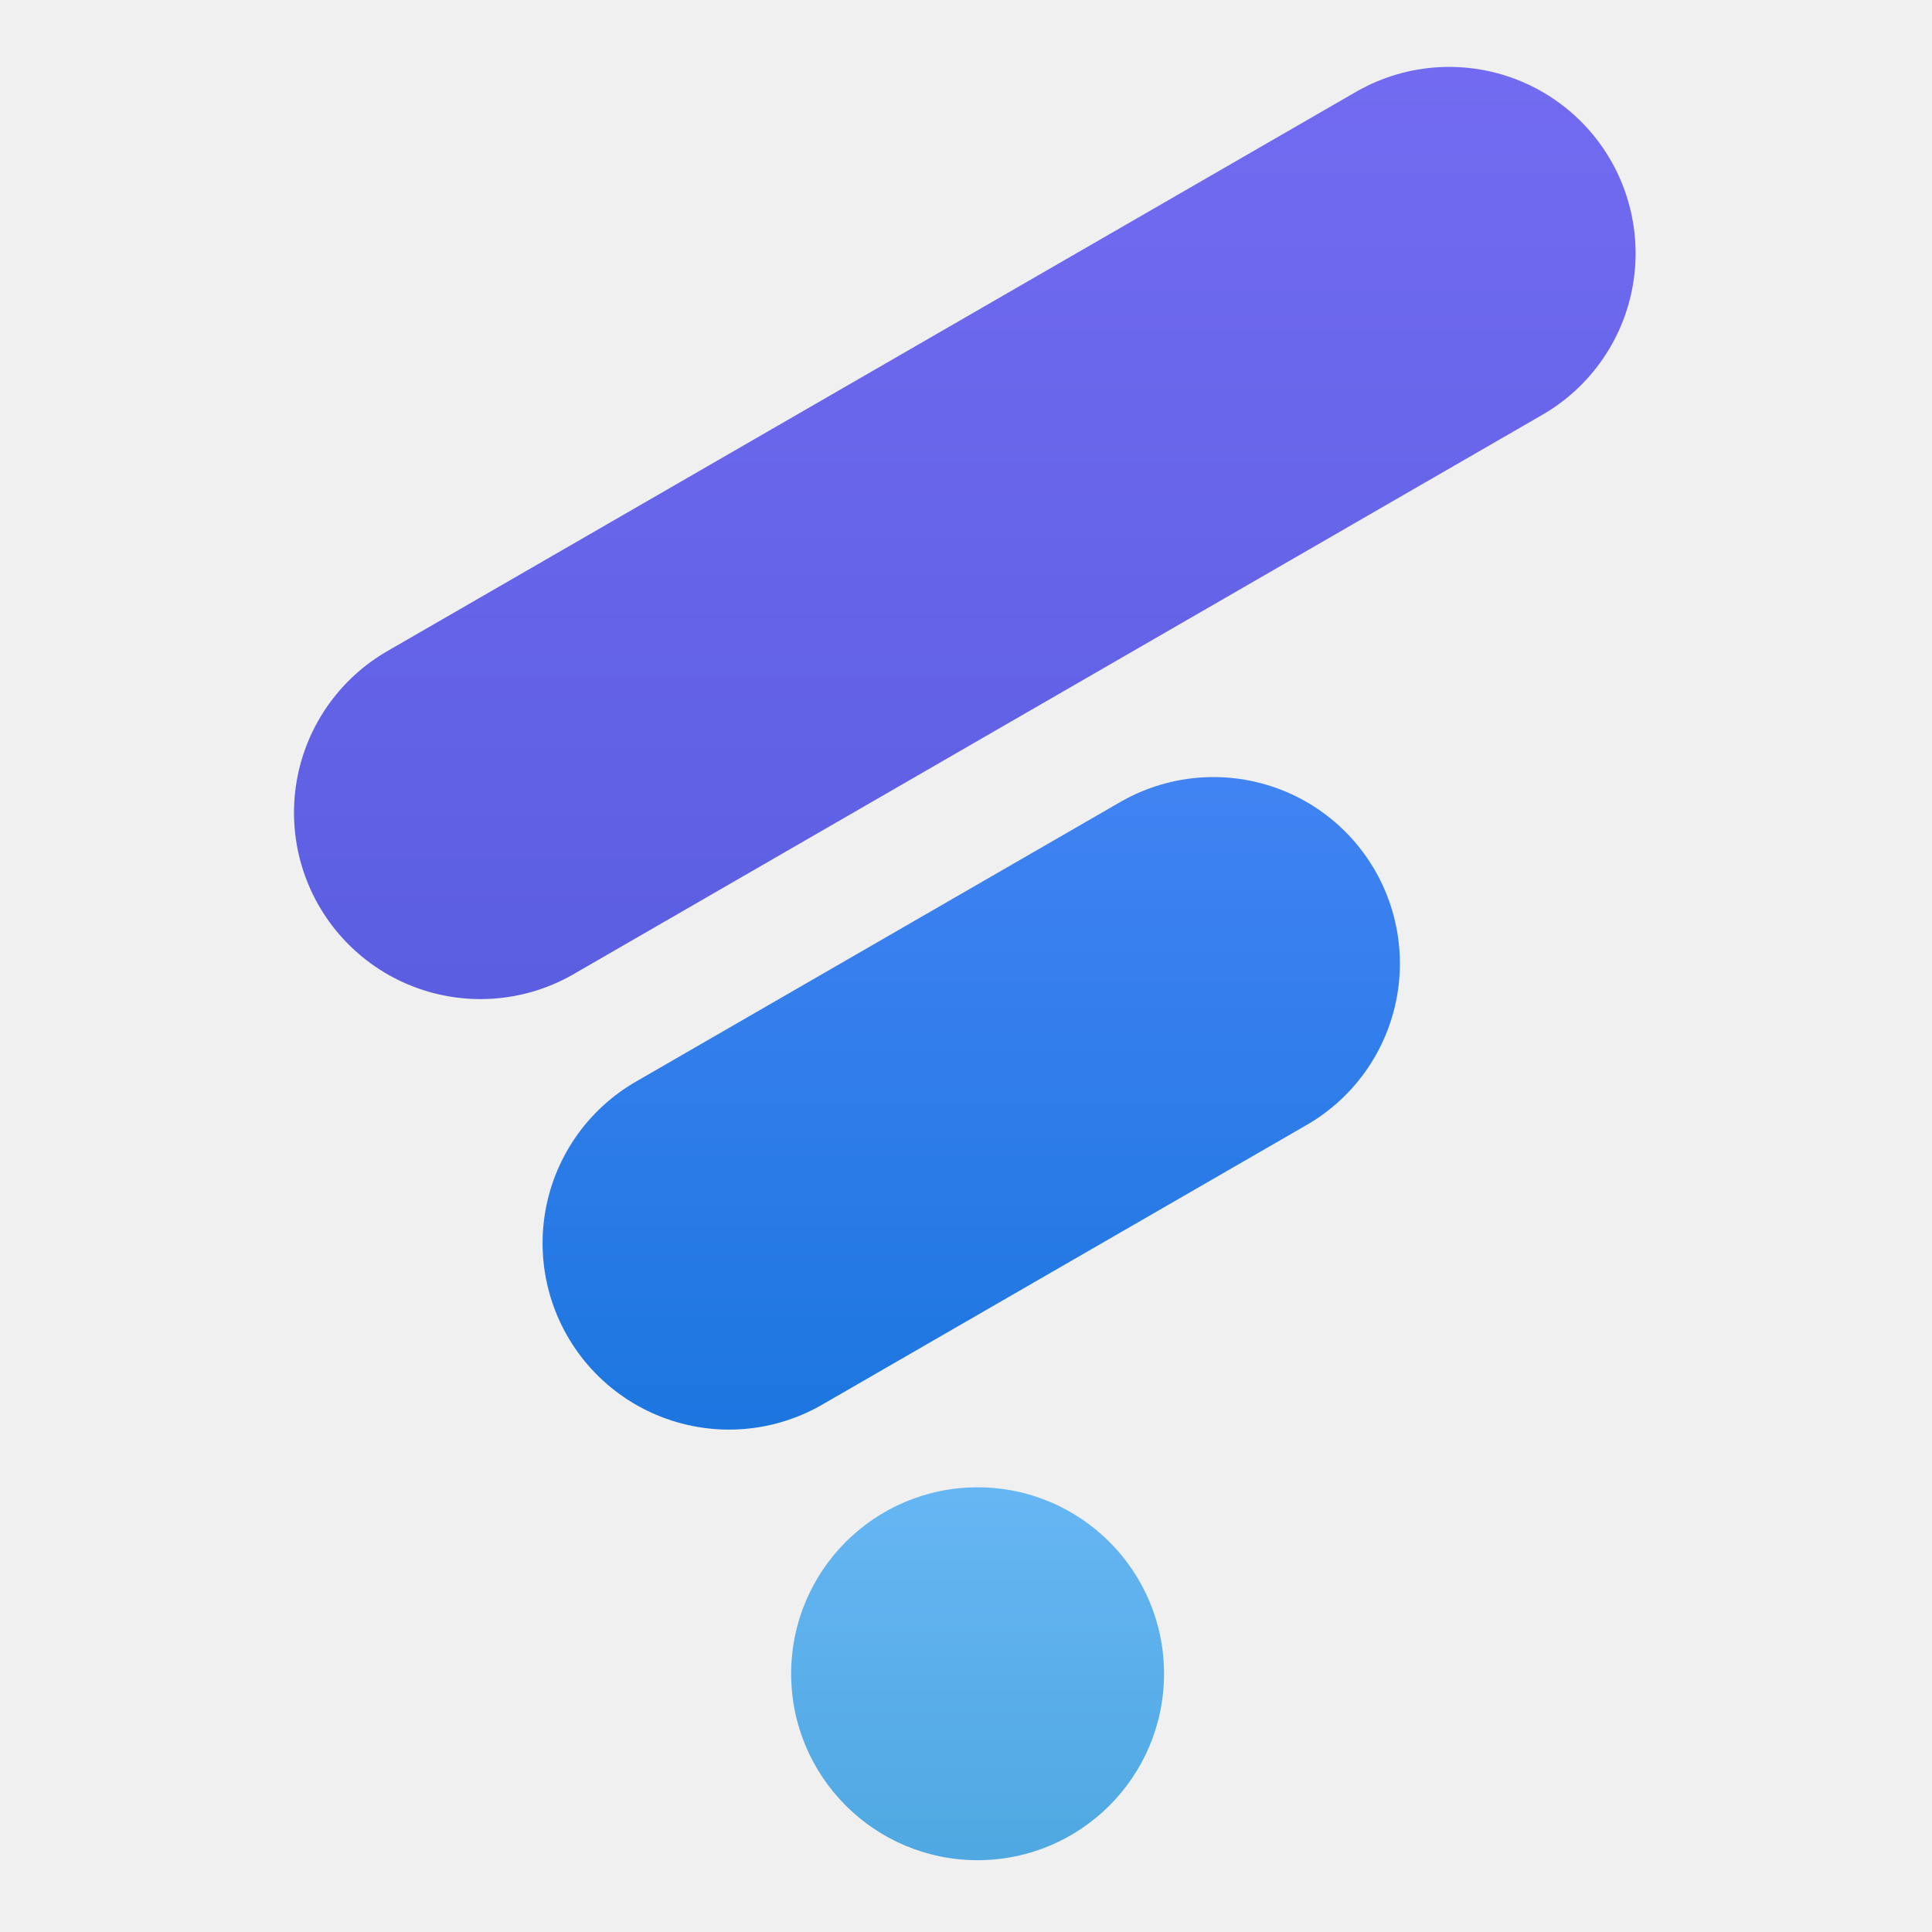
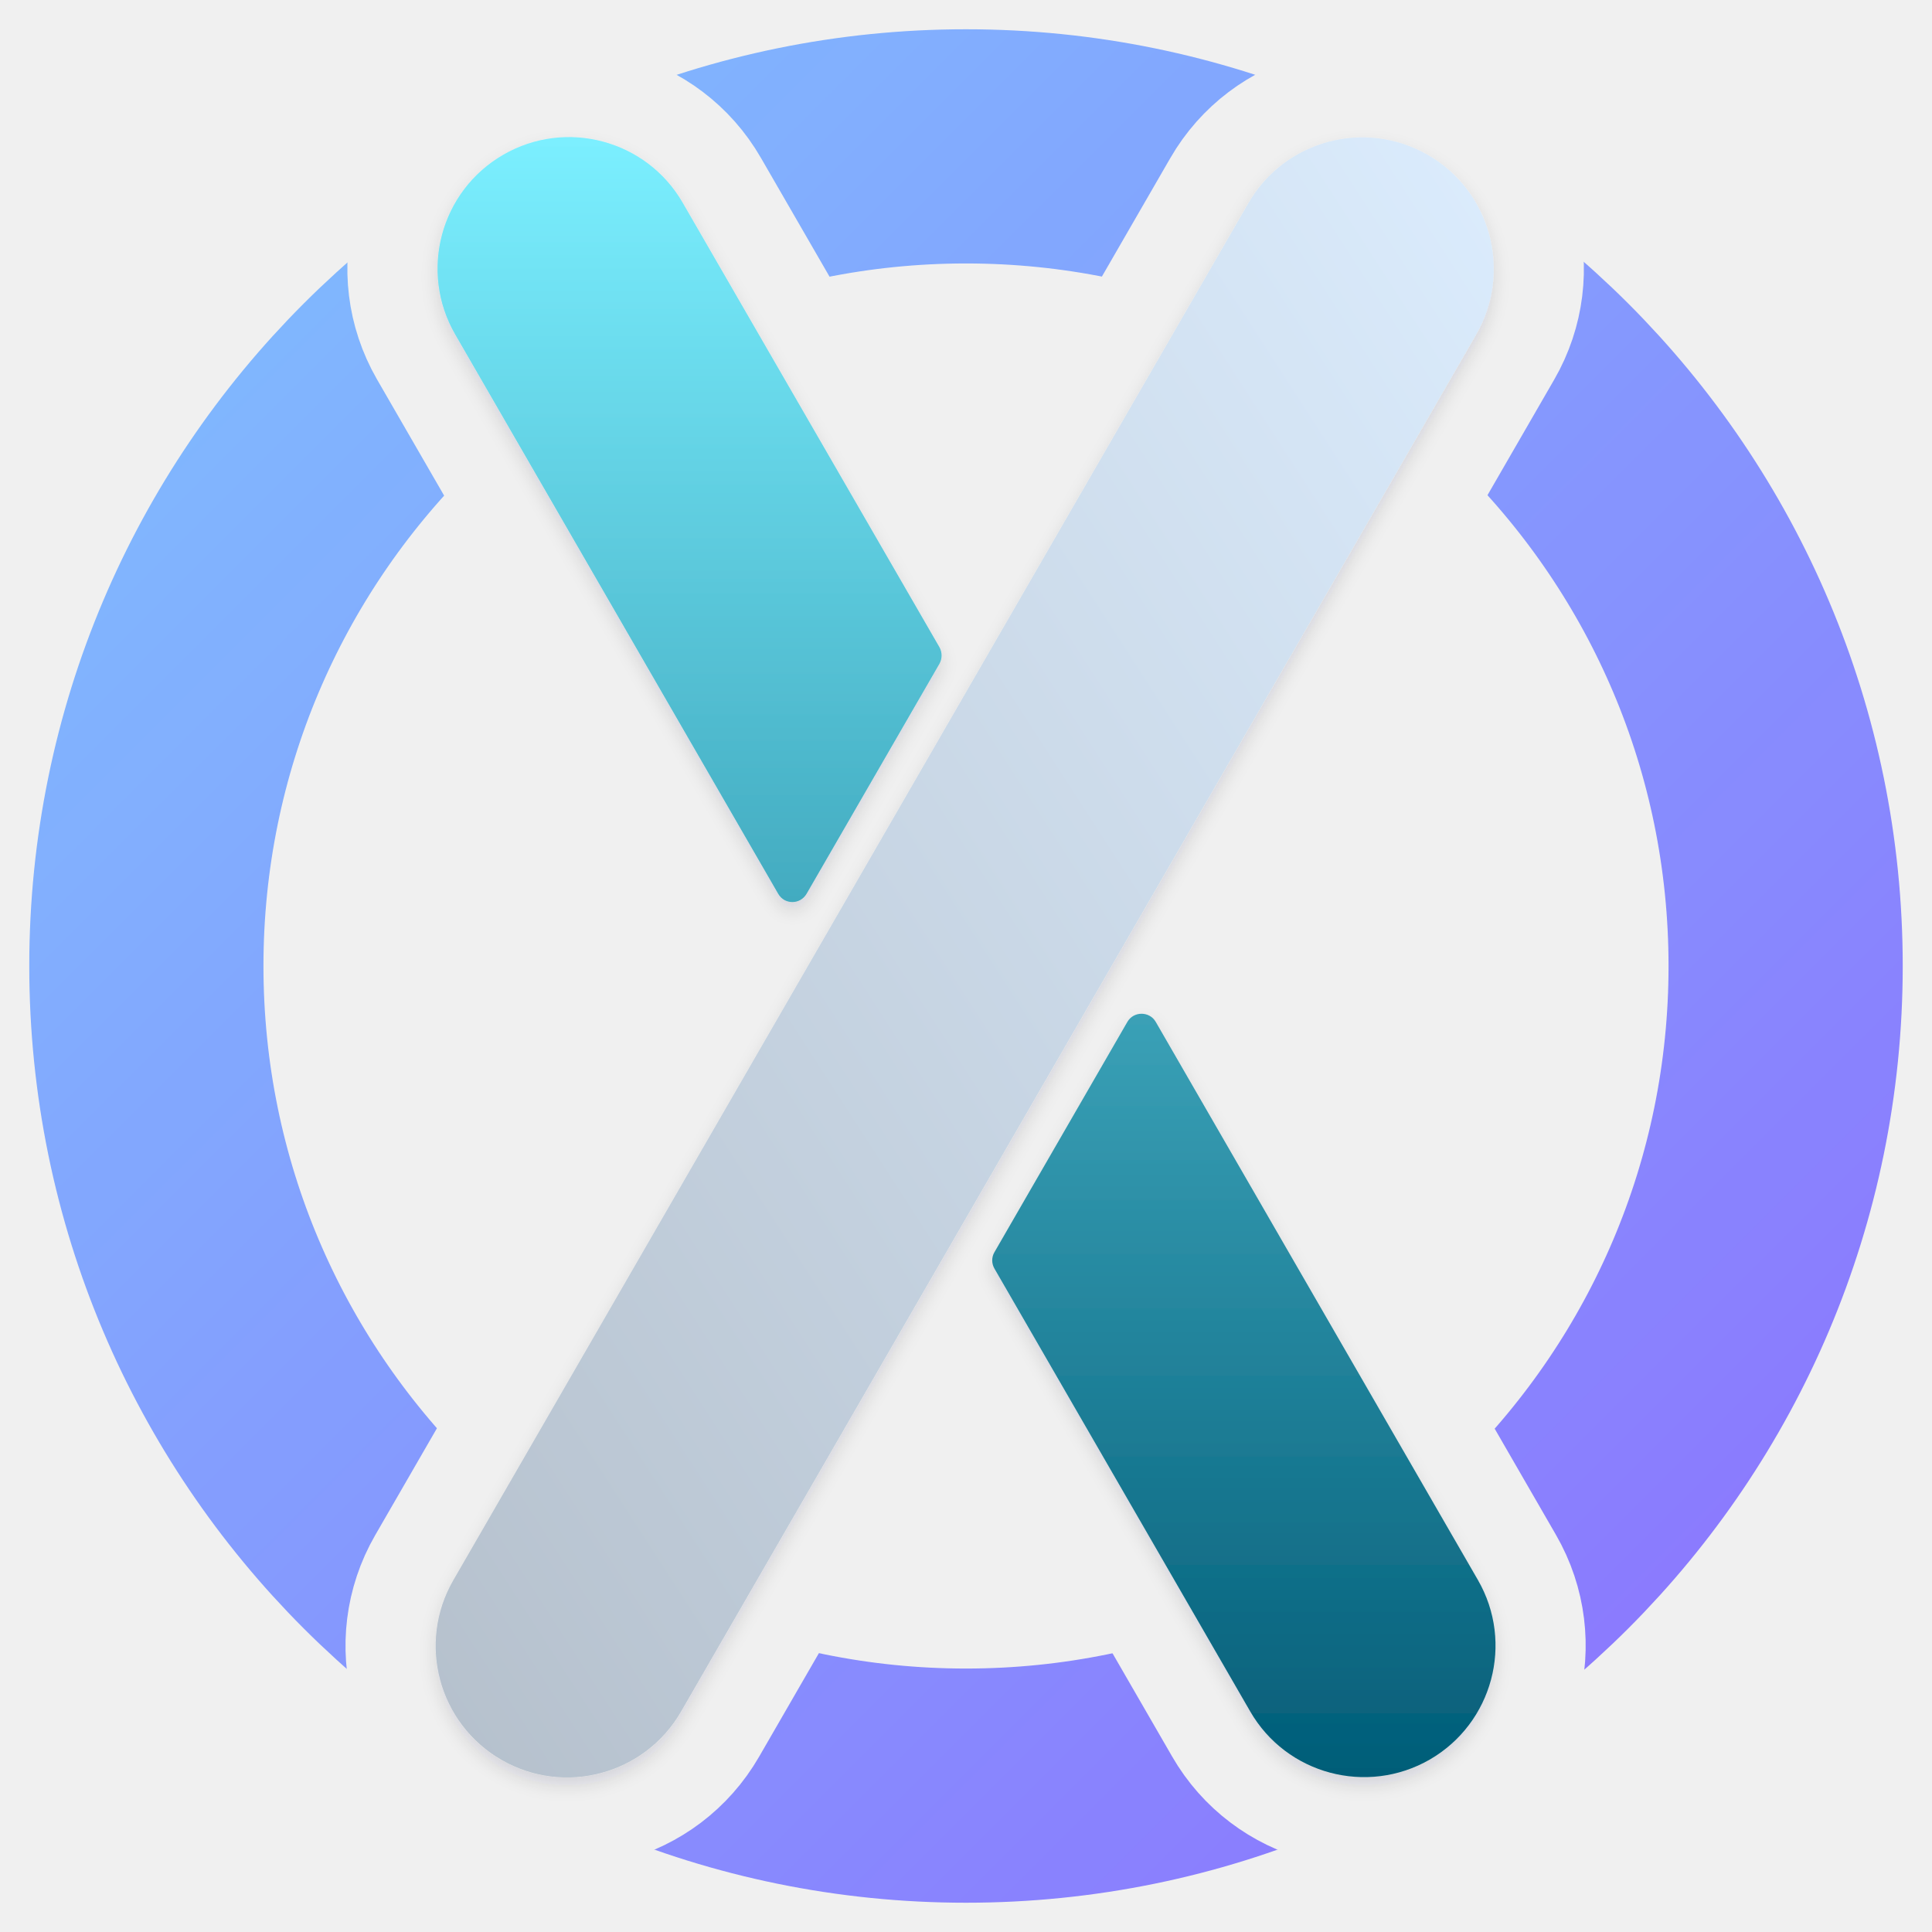
- <svg xmlns="http://www.w3.org/2000/svg" width="240" height="240" viewBox="0 0 240 240">
+ <svg xmlns="http://www.w3.org/2000/svg" width="108" height="108" viewBox="54 54 132 132">
  <defs>
-     <linearGradient id="top" x1="0" y1="8.31" x2="0" y2="124.11" gradientUnits="userSpaceOnUse">
-       <stop offset="0" stop-color="#726BF1" />
-       <stop offset="1" stop-color="#5B5EE1" />
+     <filter id="glow-shadow" x="-50%" y="-50%" width="200%" height="200%">
+       <feDropShadow dx="0" dy="5" stdDeviation="5" flood-color="#0F172A" flood-opacity="0.12" />
+     </filter>
+     <path id="bar-light" d="M247,1019.1L247,1019.1A80.2,80.2 75,0 1,217.6 909.5L702.6,69.5A80.2,80.2 75,0 1,812.2 40.1L812.2,40.1A80.2,80.2 75,0 1,841.5 149.7L356.5,989.7A80.2,80.2 75,0 1,247 1019.1z" />
+     <path id="bar-cyan" d="M842.6,909.3C864.8,947.7 851.6,996.7 813.3,1018.9C774.9,1041 725.8,1027.9 703.7,989.5L547.7,719.4C545.9,716.3 545.9,712.5 547.7,709.4L628.8,568.9C632.6,562.3 642.3,562.3 646.1,568.9L842.6,909.3ZM248.1,39.9C286.4,17.8 335.5,30.9 357.6,69.3L514.2,340.4C515.9,343.5 515.9,347.3 514.2,350.4L433.1,490.8C429.2,497.5 419.6,497.5 415.8,490.8L218.7,149.5C196.6,111.1 209.7,62.1 248.1,39.9Z" />
+     <mask id="cutout-mask">
+       <rect x="0" y="0" width="240" height="240" fill="white" />
+       <g transform="translate(60.6, 60.1) scale(0.112, 0.112)">
+         <use href="#bar-light" fill="black" stroke="black" stroke-width="110" />
+         <use href="#bar-cyan" fill="black" stroke="black" stroke-width="110" />
+       </g>
+     </mask>
+     <linearGradient id="ring-grad" x1="0%" y1="0%" x2="100%" y2="100%">
+       <stop offset="0%" stop-color="#72B7FF" />
+       <stop offset="100%" stop-color="#8066FF" />
    </linearGradient>
-     <linearGradient id="mid" x1="0" y1="96.53" x2="0" y2="177.59" gradientUnits="userSpaceOnUse">
-       <stop offset="0" stop-color="#4183F2" />
-       <stop offset="1" stop-color="#1C76E0" />
+     <linearGradient id="light-grad" x1="100%" y1="0%" x2="0%" y2="100%">
+       <stop offset="0%" stop-color="#DBECFD" />
+       <stop offset="100%" stop-color="#B5C0CC" />
    </linearGradient>
-     <linearGradient id="dot" x1="0" y1="184.76" x2="0" y2="231.08" gradientUnits="userSpaceOnUse">
-       <stop offset="0" stop-color="#66B6F4" />
-       <stop offset="1" stop-color="#4FA8E1" />
+     <linearGradient id="cyan-grad" x1="0%" y1="0%" x2="0%" y2="100%">
+       <stop offset="0%" stop-color="#7BEFFF" />
+       <stop offset="100%" stop-color="#025D78" />
    </linearGradient>
  </defs>
-   <g stroke-width="46.32" stroke-linecap="round">
-     <line x1="59.68" y1="100.95" x2="180.02" y2="31.47" stroke="url(#top)" />
-     <line x1="90.56" y1="154.43" x2="150.74" y2="119.69" stroke="url(#mid)" />
+   <circle cx="120" cy="120" r="56" fill="none" stroke="url(#ring-grad)" stroke-width="16" mask="url(#cutout-mask)" opacity="0.9" />
+   <g transform="translate(60.6, 60.1) scale(0.112, 0.112)" filter="url(#glow-shadow)">
+     <use href="#bar-light" fill="url(#light-grad)" />
+     <use href="#bar-cyan" fill="url(#cyan-grad)" />
  </g>
-   <circle cx="121.44" cy="207.92" r="23.16" fill="url(#dot)" />
</svg>
